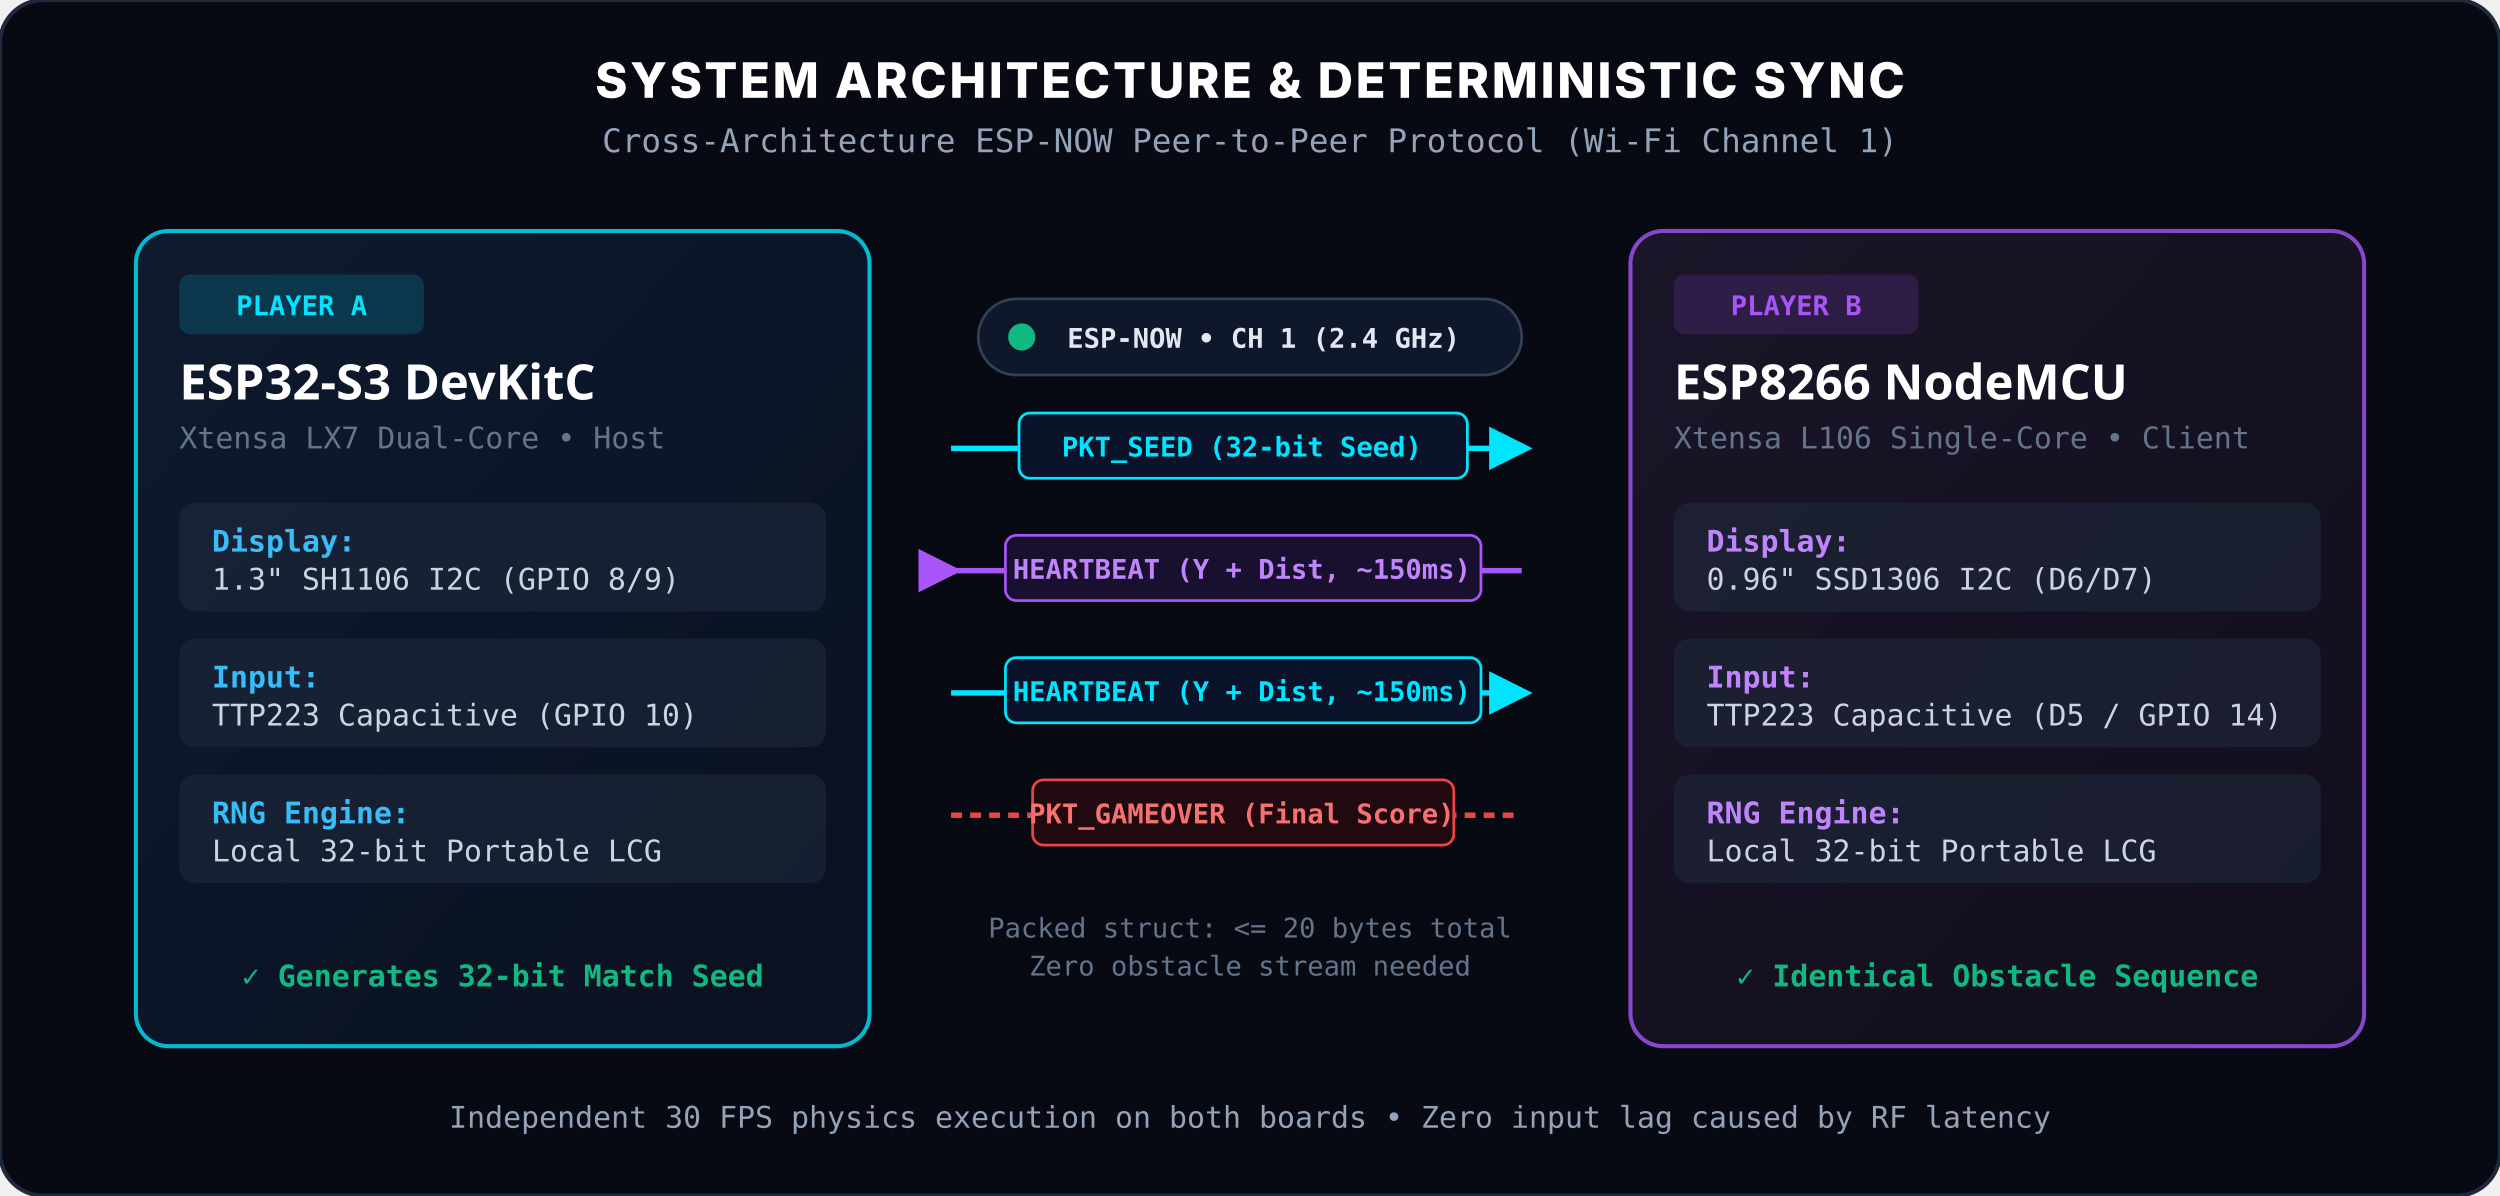
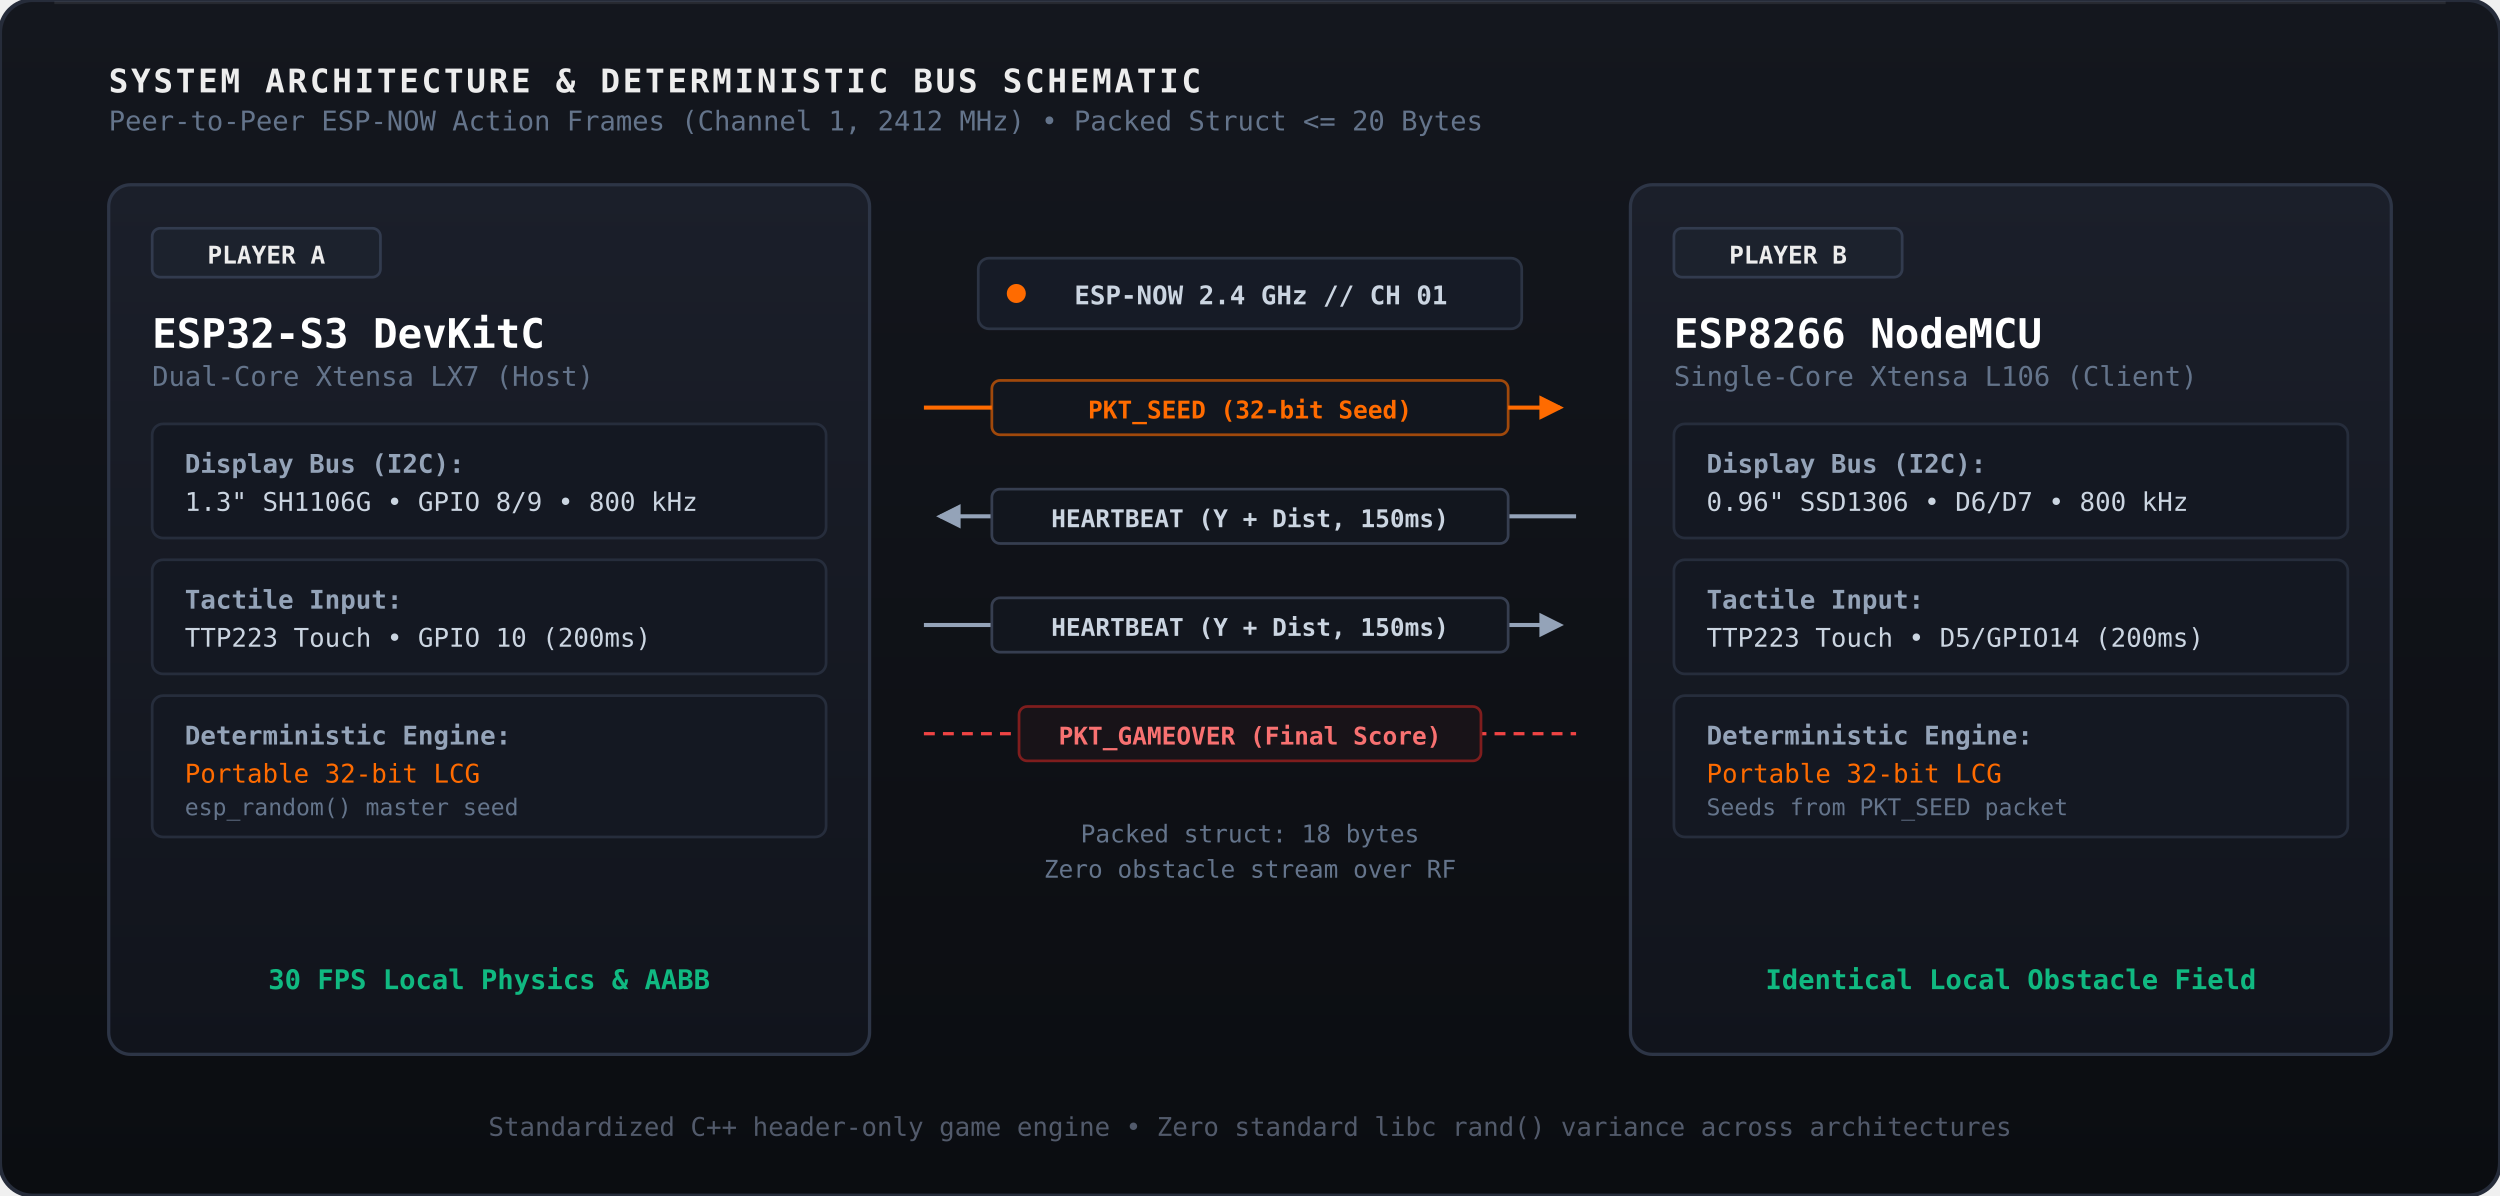
<svg xmlns="http://www.w3.org/2000/svg" viewBox="0 0 920 440" width="100%" height="100%">
  <defs>
-     <linearGradient id="boxGradA" x1="0%" y1="0%" x2="100%" y2="100%">
-       <stop offset="0%" stop-color="#0E1A2F" />
-       <stop offset="100%" stop-color="#0A1120" />
+     <linearGradient id="schemBg" x1="0%" y1="0%" x2="0%" y2="100%">
+       <stop offset="0%" stop-color="#14171E" />
+       <stop offset="100%" stop-color="#0B0D11" />
    </linearGradient>
-     <linearGradient id="boxGradB" x1="0%" y1="0%" x2="100%" y2="100%">
-       <stop offset="0%" stop-color="#1A1528" />
-       <stop offset="100%" stop-color="#110E1C" />
+     <linearGradient id="blockA" x1="0%" y1="0%" x2="0%" y2="100%">
+       <stop offset="0%" stop-color="#1B1F2A" />
+       <stop offset="100%" stop-color="#11141C" />
    </linearGradient>
-     <marker id="arrowRight" markerWidth="8" markerHeight="8" refX="6" refY="4" orient="auto">
-       <path d="M 0 0 L 8 4 L 0 8 Z" fill="#00E5FF" />
+     <linearGradient id="blockB" x1="0%" y1="0%" x2="0%" y2="100%">
+       <stop offset="0%" stop-color="#1B1F2A" />
+       <stop offset="100%" stop-color="#11141C" />
+     </linearGradient>
+     <marker id="arrowAmber" markerWidth="6" markerHeight="6" refX="5" refY="3" orient="auto">
+       <path d="M 0 0 L 6 3 L 0 6 Z" fill="#FF6B00" />
    </marker>
-     <marker id="arrowLeft" markerWidth="8" markerHeight="8" refX="2" refY="4" orient="auto">
-       <path d="M 8 0 L 0 4 L 8 8 Z" fill="#A855F7" />
+     <marker id="arrowSlate" markerWidth="6" markerHeight="6" refX="5" refY="3" orient="auto">
+       <path d="M 0 0 L 6 3 L 0 6 Z" fill="#94A3B8" />
    </marker>
  </defs>
-   <rect width="920" height="440" rx="16" fill="#070A12" stroke="#1E293B" stroke-width="1.5" />
-   <text x="460" y="36" fill="#FFFFFF" font-family="system-ui, -apple-system, sans-serif" font-size="18" font-weight="800" text-anchor="middle" letter-spacing="1">
-     SYSTEM ARCHITECTURE &amp; DETERMINISTIC SYNC
-   </text>
-   <text x="460" y="56" fill="#94A3B8" font-family="ui-monospace, monospace" font-size="12" text-anchor="middle">
-     Cross-Architecture ESP-NOW Peer-to-Peer Protocol (Wi-Fi Channel 1)
-   </text>
-   <g transform="translate(50, 85)">
-     <rect width="270" height="300" rx="12" fill="url(#boxGradA)" stroke="#00E5FF" stroke-width="1.5" stroke-opacity="0.8" />
-     <rect x="16" y="16" width="90" height="22" rx="4" fill="#00E5FF" fill-opacity="0.15" />
-     <text x="61" y="31" fill="#00E5FF" font-family="ui-monospace, monospace" font-size="10" font-weight="700" text-anchor="middle">PLAYER A</text>
-     <text x="16" y="62" fill="#FFFFFF" font-family="system-ui, sans-serif" font-size="18" font-weight="800">ESP32-S3 DevKitC</text>
-     <text x="16" y="80" fill="#64748B" font-family="ui-monospace, monospace" font-size="11">Xtensa LX7 Dual-Core • Host</text>
-     <g transform="translate(16, 100)" font-family="ui-monospace, monospace" font-size="11" fill="#CBD5E1">
-       <rect x="0" y="0" width="238" height="40" rx="6" fill="#1E293B" fill-opacity="0.6" />
-       <text x="12" y="18" font-weight="700" fill="#38BDF8">Display:</text>
-       <text x="12" y="32">1.3" SH1106 I2C (GPIO 8/9)</text>
-       <rect x="0" y="50" width="238" height="40" rx="6" fill="#1E293B" fill-opacity="0.6" />
-       <text x="12" y="68" font-weight="700" fill="#38BDF8">Input:</text>
-       <text x="12" y="82">TTP223 Capacitive (GPIO 10)</text>
-       <rect x="0" y="100" width="238" height="40" rx="6" fill="#1E293B" fill-opacity="0.6" />
-       <text x="12" y="118" font-weight="700" fill="#38BDF8">RNG Engine:</text>
-       <text x="12" y="132">Local 32-bit Portable LCG</text>
-     </g>
-     <text x="135" y="278" fill="#10B981" font-family="ui-monospace, monospace" font-size="11" font-weight="700" text-anchor="middle">
-       ✓ Generates 32-bit Match Seed
+   <rect width="920" height="440" rx="12" fill="url(#schemBg)" stroke="#262C3A" stroke-width="1.5" />
+   <line x1="20" y1="1" x2="900" y2="1" stroke="#FFFFFF" stroke-opacity="0.08" stroke-width="1" />
+   <g transform="translate(40, 24)" font-family="ui-monospace, monospace">
+     <text x="0" y="10" fill="#EDEDED" font-size="12" font-weight="700" letter-spacing="1">
+       SYSTEM ARCHITECTURE &amp; DETERMINISTIC BUS SCHEMATIC
+     </text>
+     <text x="0" y="24" fill="#64748B" font-size="10">
+       Peer-to-Peer ESP-NOW Action Frames (Channel 1, 2412 MHz) • Packed Struct &lt;= 20 Bytes
    </text>
  </g>
-   <g transform="translate(350, 110)">
-     <rect x="10" y="0" width="200" height="28" rx="14" fill="#0F172A" stroke="#334155" stroke-width="1" />
-     <circle cx="26" cy="14" r="5" fill="#10B981" />
-     <text x="115" y="18" fill="#E2E8F0" font-family="ui-monospace, monospace" font-size="10" font-weight="700" text-anchor="middle">
-       ESP-NOW • CH 1 (2.4 GHz)
-     </text>
-     <path d="M 0 55 L 210 55" stroke="#00E5FF" stroke-width="2" marker-end="url(#arrowRight)" />
-     <rect x="25" y="42" width="165" height="24" rx="4" fill="#0B132B" stroke="#00E5FF" stroke-width="1" />
-     <text x="107" y="58" fill="#00E5FF" font-family="ui-monospace, monospace" font-size="10" font-weight="700" text-anchor="middle">
-       PKT_SEED (32-bit Seed)
-     </text>
-     <path d="M 210 100 L 0 100" stroke="#A855F7" stroke-width="2" marker-end="url(#arrowLeft)" />
-     <rect x="20" y="87" width="175" height="24" rx="4" fill="#190F2E" stroke="#A855F7" stroke-width="1" />
-     <text x="107" y="103" fill="#C084FC" font-family="ui-monospace, monospace" font-size="10" font-weight="700" text-anchor="middle">
-       HEARTBEAT (Y + Dist, ~150ms)
-     </text>
-     <path d="M 0 145 L 210 145" stroke="#00E5FF" stroke-width="2" marker-end="url(#arrowRight)" />
-     <rect x="20" y="132" width="175" height="24" rx="4" fill="#0B132B" stroke="#00E5FF" stroke-width="1" />
-     <text x="107" y="148" fill="#00E5FF" font-family="ui-monospace, monospace" font-size="10" font-weight="700" text-anchor="middle">
-       HEARTBEAT (Y + Dist, ~150ms)
-     </text>
-     <path d="M 0 190 L 210 190" stroke="#EF4444" stroke-width="2" stroke-dasharray="4 3" />
-     <rect x="30" y="177" width="155" height="24" rx="4" fill="#200A10" stroke="#EF4444" stroke-width="1" />
-     <text x="107" y="193" fill="#F87171" font-family="ui-monospace, monospace" font-size="10" font-weight="700" text-anchor="middle">
-       PKT_GAMEOVER (Final Score)
-     </text>
-     <text x="110" y="235" fill="#64748B" font-family="ui-monospace, monospace" font-size="10" text-anchor="middle">
-       Packed struct: &lt;= 20 bytes total
-     </text>
-     <text x="110" y="249" fill="#64748B" font-family="ui-monospace, monospace" font-size="10" text-anchor="middle">
-       Zero obstacle stream needed
+   <g transform="translate(40, 68)">
+     <rect width="280" height="320" rx="8" fill="url(#blockA)" stroke="#2D3546" stroke-width="1.2" />
+     <g transform="translate(16, 16)" font-family="ui-monospace, monospace">
+       <rect width="84" height="18" rx="3" fill="#1C222D" stroke="#323B4E" stroke-width="1" />
+       <text x="42" y="13" fill="#EDEDED" font-size="9" font-weight="700" text-anchor="middle">PLAYER A</text>
+       <text x="0" y="44" fill="#FFFFFF" font-size="15" font-weight="800">ESP32-S3 DevKitC</text>
+       <text x="0" y="58" fill="#64748B" font-size="10">Dual-Core Xtensa LX7 (Host)</text>
+     </g>
+     <g transform="translate(16, 88)" font-family="ui-monospace, monospace" font-size="9.5">
+       <rect width="248" height="42" rx="4" fill="#141822" stroke="#262D3C" stroke-width="1" />
+       <text x="12" y="18" fill="#94A3B8" font-weight="700">Display Bus (I2C):</text>
+       <text x="12" y="32" fill="#CBD5E1">1.3" SH1106G • GPIO 8/9 • 800 kHz</text>
+       <rect y="50" width="248" height="42" rx="4" fill="#141822" stroke="#262D3C" stroke-width="1" />
+       <text x="12" y="68" fill="#94A3B8" font-weight="700">Tactile Input:</text>
+       <text x="12" y="82" fill="#CBD5E1">TTP223 Touch • GPIO 10 (200ms)</text>
+       <rect y="100" width="248" height="52" rx="4" fill="#141822" stroke="#262D3C" stroke-width="1" />
+       <text x="12" y="118" fill="#94A3B8" font-weight="700">Deterministic Engine:</text>
+       <text x="12" y="132" fill="#FF6B00">Portable 32-bit LCG</text>
+       <text x="12" y="144" fill="#64748B" font-size="8.5">esp_random() master seed</text>
+     </g>
+     <text x="140" y="296" fill="#10B981" font-family="ui-monospace, monospace" font-size="10" font-weight="700" text-anchor="middle">
+       30 FPS Local Physics &amp; AABB
    </text>
  </g>
-   <g transform="translate(600, 85)">
-     <rect width="270" height="300" rx="12" fill="url(#boxGradB)" stroke="#A855F7" stroke-width="1.5" stroke-opacity="0.8" />
-     <rect x="16" y="16" width="90" height="22" rx="4" fill="#A855F7" fill-opacity="0.15" />
-     <text x="61" y="31" fill="#A855F7" font-family="ui-monospace, monospace" font-size="10" font-weight="700" text-anchor="middle">PLAYER B</text>
-     <text x="16" y="62" fill="#FFFFFF" font-family="system-ui, sans-serif" font-size="18" font-weight="800">ESP8266 NodeMCU</text>
-     <text x="16" y="80" fill="#64748B" font-family="ui-monospace, monospace" font-size="11">Xtensa L106 Single-Core • Client</text>
-     <g transform="translate(16, 100)" font-family="ui-monospace, monospace" font-size="11" fill="#CBD5E1">
-       <rect x="0" y="0" width="238" height="40" rx="6" fill="#1E293B" fill-opacity="0.6" />
-       <text x="12" y="18" font-weight="700" fill="#C084FC">Display:</text>
-       <text x="12" y="32">0.96" SSD1306 I2C (D6/D7)</text>
-       <rect x="0" y="50" width="238" height="40" rx="6" fill="#1E293B" fill-opacity="0.6" />
-       <text x="12" y="68" font-weight="700" fill="#C084FC">Input:</text>
-       <text x="12" y="82">TTP223 Capacitive (D5 / GPIO 14)</text>
-       <rect x="0" y="100" width="238" height="40" rx="6" fill="#1E293B" fill-opacity="0.6" />
-       <text x="12" y="118" font-weight="700" fill="#C084FC">RNG Engine:</text>
-       <text x="12" y="132">Local 32-bit Portable LCG</text>
+   <g transform="translate(340, 95)">
+     <rect x="20" y="0" width="200" height="26" rx="4" fill="#161B26" stroke="#2C3444" stroke-width="1" />
+     <circle cx="34" cy="13" r="3.5" fill="#FF6B00" />
+     <text x="124" y="17" fill="#CBD5E1" font-family="ui-monospace, monospace" font-size="9.5" font-weight="700" text-anchor="middle">
+       ESP-NOW 2.4 GHz // CH 01
+     </text>
+     <g transform="translate(0, 45)">
+       <path d="M 0 10 L 234 10" stroke="#FF6B00" stroke-width="1.5" marker-end="url(#arrowAmber)" />
+       <rect x="25" y="0" width="190" height="20" rx="3" fill="#12161E" stroke="#FF6B00" stroke-width="1" stroke-opacity="0.6" />
+       <text x="120" y="14" fill="#FF6B00" font-family="ui-monospace, monospace" font-size="9" font-weight="700" text-anchor="middle">
+         PKT_SEED (32-bit Seed)
+       </text>
    </g>
-     <text x="135" y="278" fill="#10B981" font-family="ui-monospace, monospace" font-size="11" font-weight="700" text-anchor="middle">
-       ✓ Identical Obstacle Sequence
+     <g transform="translate(0, 85)">
+       <path d="M 240 10 L 6 10" stroke="#94A3B8" stroke-width="1.5" marker-end="url(#arrowSlate)" />
+       <rect x="25" y="0" width="190" height="20" rx="3" fill="#12161E" stroke="#363E50" stroke-width="1" />
+       <text x="120" y="14" fill="#CBD5E1" font-family="ui-monospace, monospace" font-size="9" font-weight="700" text-anchor="middle">
+         HEARTBEAT (Y + Dist, 150ms)
+       </text>
+     </g>
+     <g transform="translate(0, 125)">
+       <path d="M 0 10 L 234 10" stroke="#94A3B8" stroke-width="1.5" marker-end="url(#arrowSlate)" />
+       <rect x="25" y="0" width="190" height="20" rx="3" fill="#12161E" stroke="#363E50" stroke-width="1" />
+       <text x="120" y="14" fill="#CBD5E1" font-family="ui-monospace, monospace" font-size="9" font-weight="700" text-anchor="middle">
+         HEARTBEAT (Y + Dist, 150ms)
+       </text>
+     </g>
+     <g transform="translate(0, 165)">
+       <line x1="0" y1="10" x2="240" y2="10" stroke="#EF4444" stroke-width="1.2" stroke-dasharray="4 3" />
+       <rect x="35" y="0" width="170" height="20" rx="3" fill="#181318" stroke="#7F1D1D" stroke-width="1" />
+       <text x="120" y="14" fill="#F87171" font-family="ui-monospace, monospace" font-size="9" font-weight="700" text-anchor="middle">
+         PKT_GAMEOVER (Final Score)
+       </text>
+     </g>
+     <text x="120" y="215" fill="#64748B" font-family="ui-monospace, monospace" font-size="9" text-anchor="middle">
+       Packed struct: 18 bytes
+     </text>
+     <text x="120" y="228" fill="#64748B" font-family="ui-monospace, monospace" font-size="9" text-anchor="middle">
+       Zero obstacle stream over RF
    </text>
  </g>
-   <g transform="translate(50, 395)">
-     <text x="410" y="20" fill="#94A3B8" font-family="ui-monospace, monospace" font-size="11" text-anchor="middle">
-       Independent 30 FPS physics execution on both boards • Zero input lag caused by RF latency
+   <g transform="translate(600, 68)">
+     <rect width="280" height="320" rx="8" fill="url(#blockB)" stroke="#2D3546" stroke-width="1.2" />
+     <g transform="translate(16, 16)" font-family="ui-monospace, monospace">
+       <rect width="84" height="18" rx="3" fill="#1C222D" stroke="#323B4E" stroke-width="1" />
+       <text x="42" y="13" fill="#EDEDED" font-size="9" font-weight="700" text-anchor="middle">PLAYER B</text>
+       <text x="0" y="44" fill="#FFFFFF" font-size="15" font-weight="800">ESP8266 NodeMCU</text>
+       <text x="0" y="58" fill="#64748B" font-size="10">Single-Core Xtensa L106 (Client)</text>
+     </g>
+     <g transform="translate(16, 88)" font-family="ui-monospace, monospace" font-size="9.5">
+       <rect width="248" height="42" rx="4" fill="#141822" stroke="#262D3C" stroke-width="1" />
+       <text x="12" y="18" fill="#94A3B8" font-weight="700">Display Bus (I2C):</text>
+       <text x="12" y="32" fill="#CBD5E1">0.96" SSD1306 • D6/D7 • 800 kHz</text>
+       <rect y="50" width="248" height="42" rx="4" fill="#141822" stroke="#262D3C" stroke-width="1" />
+       <text x="12" y="68" fill="#94A3B8" font-weight="700">Tactile Input:</text>
+       <text x="12" y="82" fill="#CBD5E1">TTP223 Touch • D5/GPIO14 (200ms)</text>
+       <rect y="100" width="248" height="52" rx="4" fill="#141822" stroke="#262D3C" stroke-width="1" />
+       <text x="12" y="118" fill="#94A3B8" font-weight="700">Deterministic Engine:</text>
+       <text x="12" y="132" fill="#FF6B00">Portable 32-bit LCG</text>
+       <text x="12" y="144" fill="#64748B" font-size="8.5">Seeds from PKT_SEED packet</text>
+     </g>
+     <text x="140" y="296" fill="#10B981" font-family="ui-monospace, monospace" font-size="10" font-weight="700" text-anchor="middle">
+       Identical Local Obstacle Field
    </text>
  </g>
+   <text x="460" y="418" fill="#525A6B" font-family="ui-monospace, monospace" font-size="9.5" text-anchor="middle">
+     Standardized C++ header-only game engine • Zero standard libc rand() variance across architectures
+   </text>
</svg>
